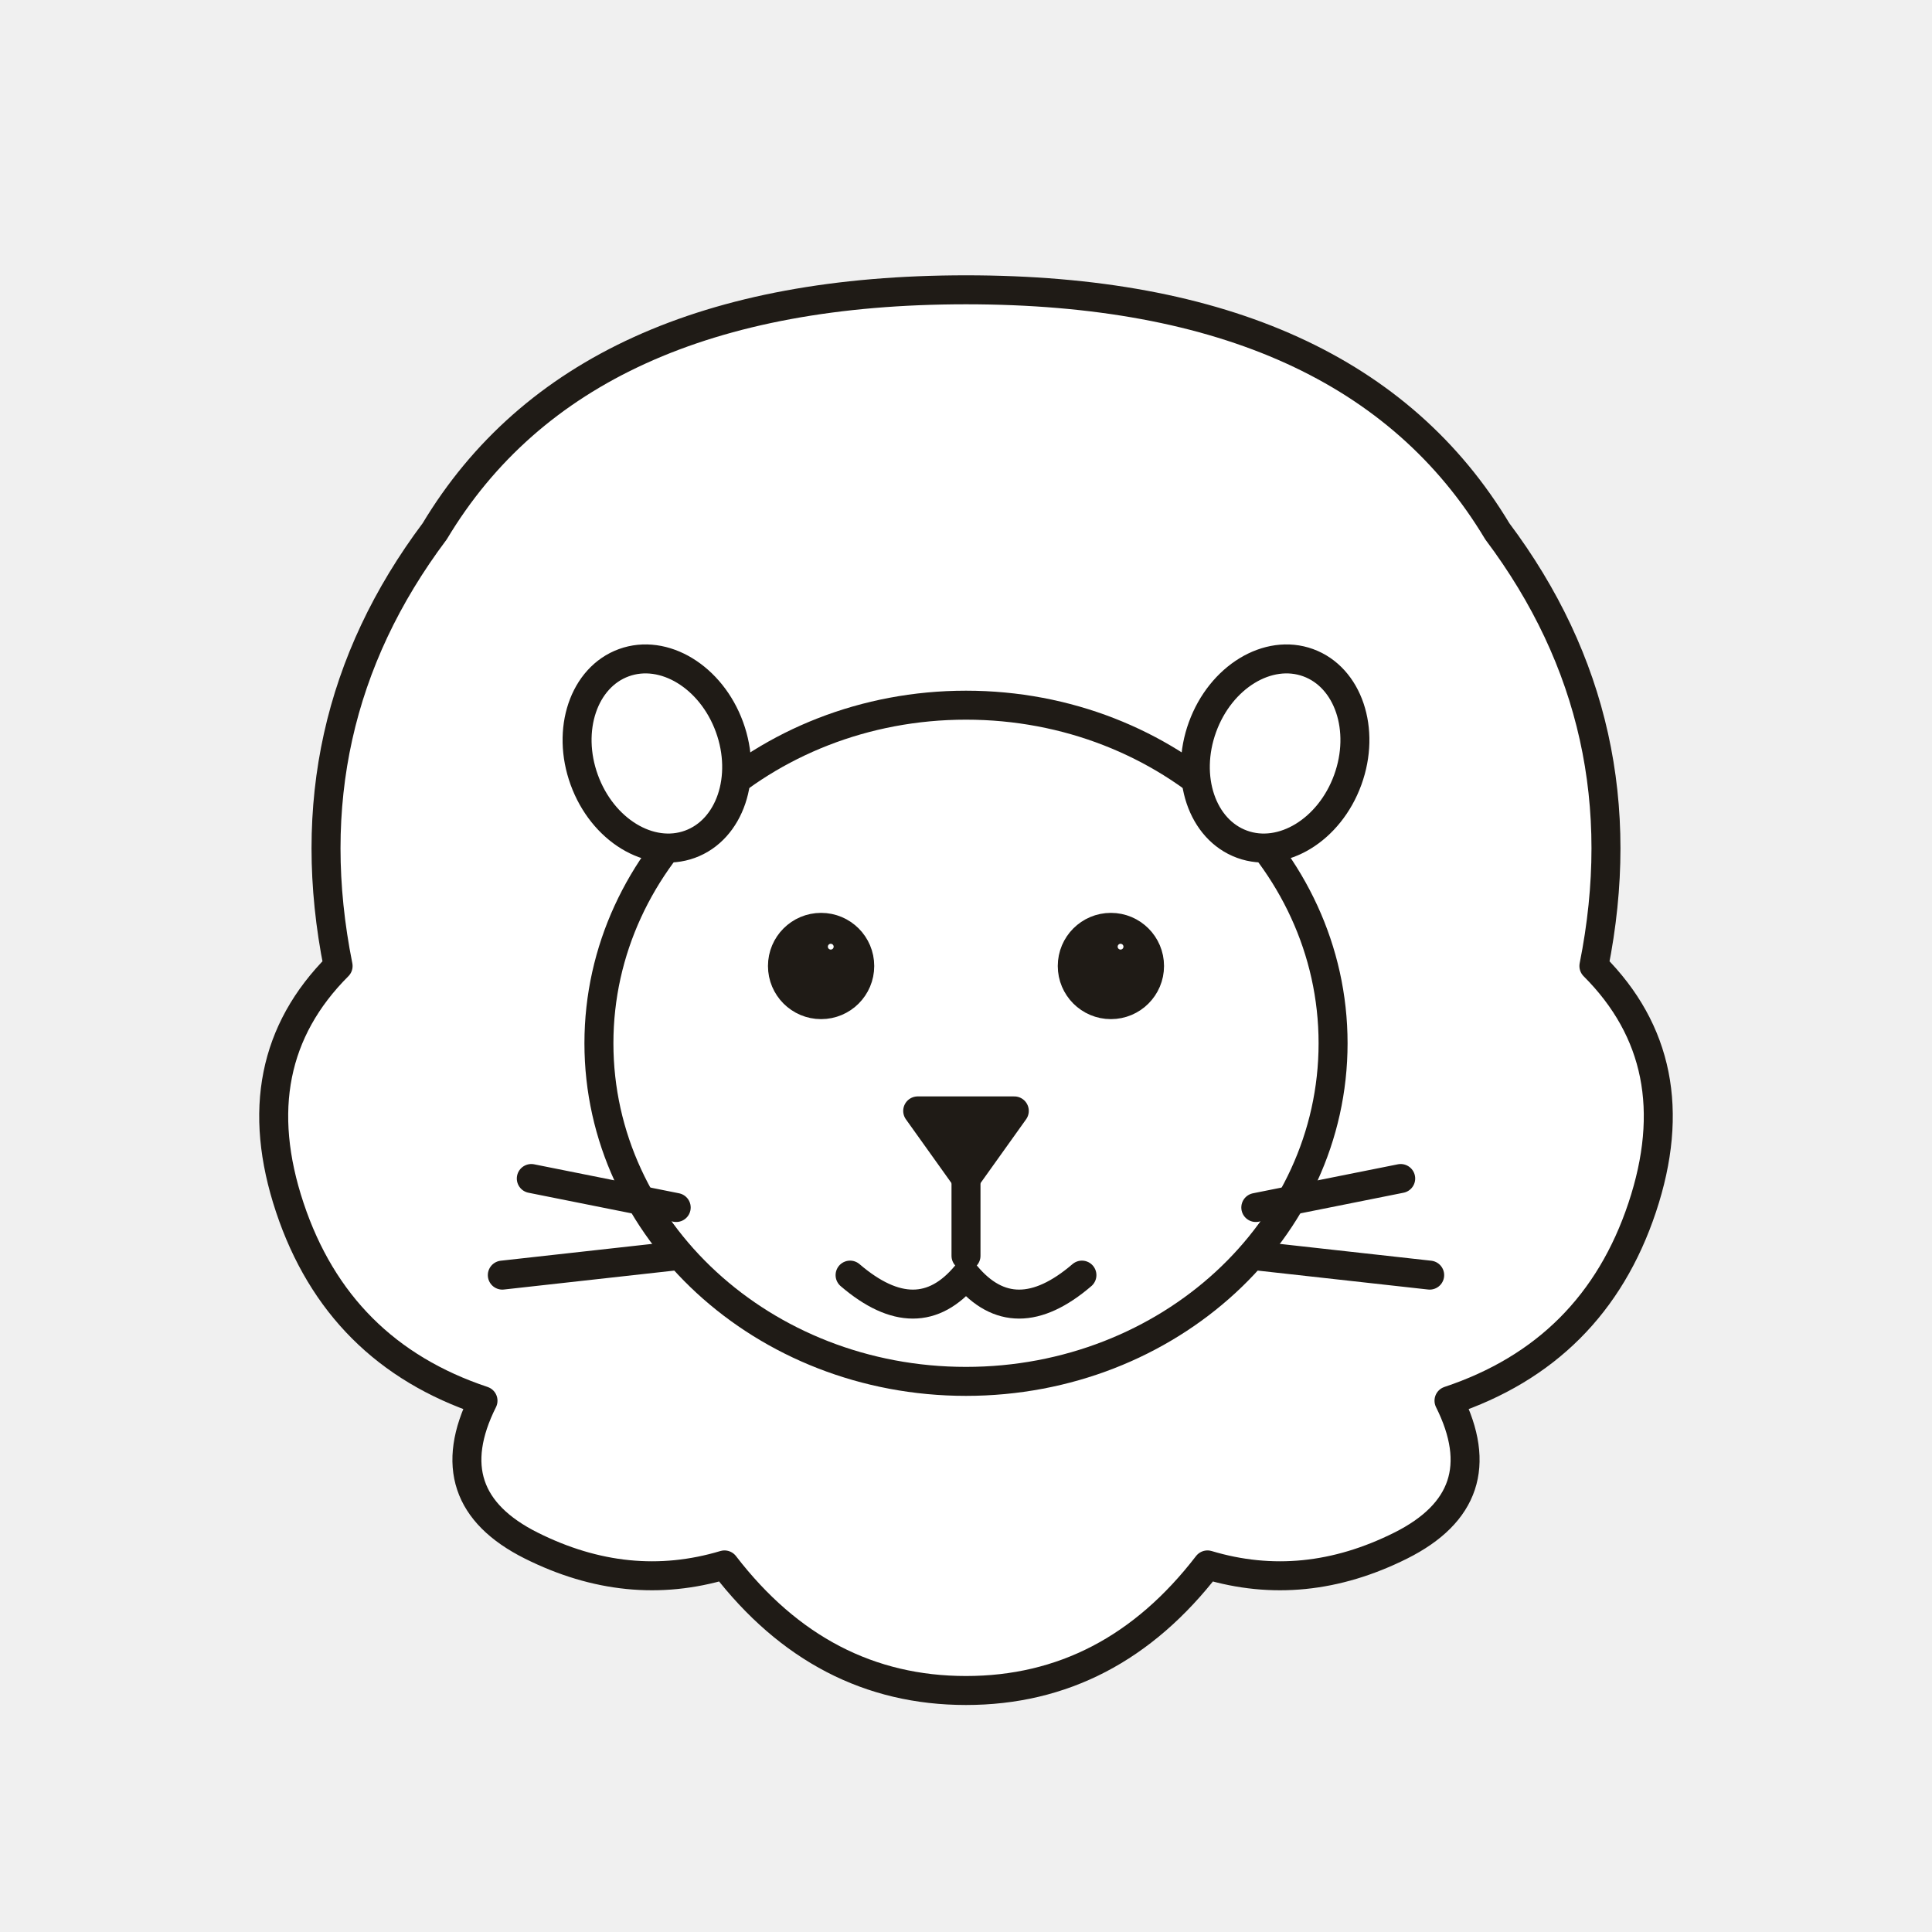
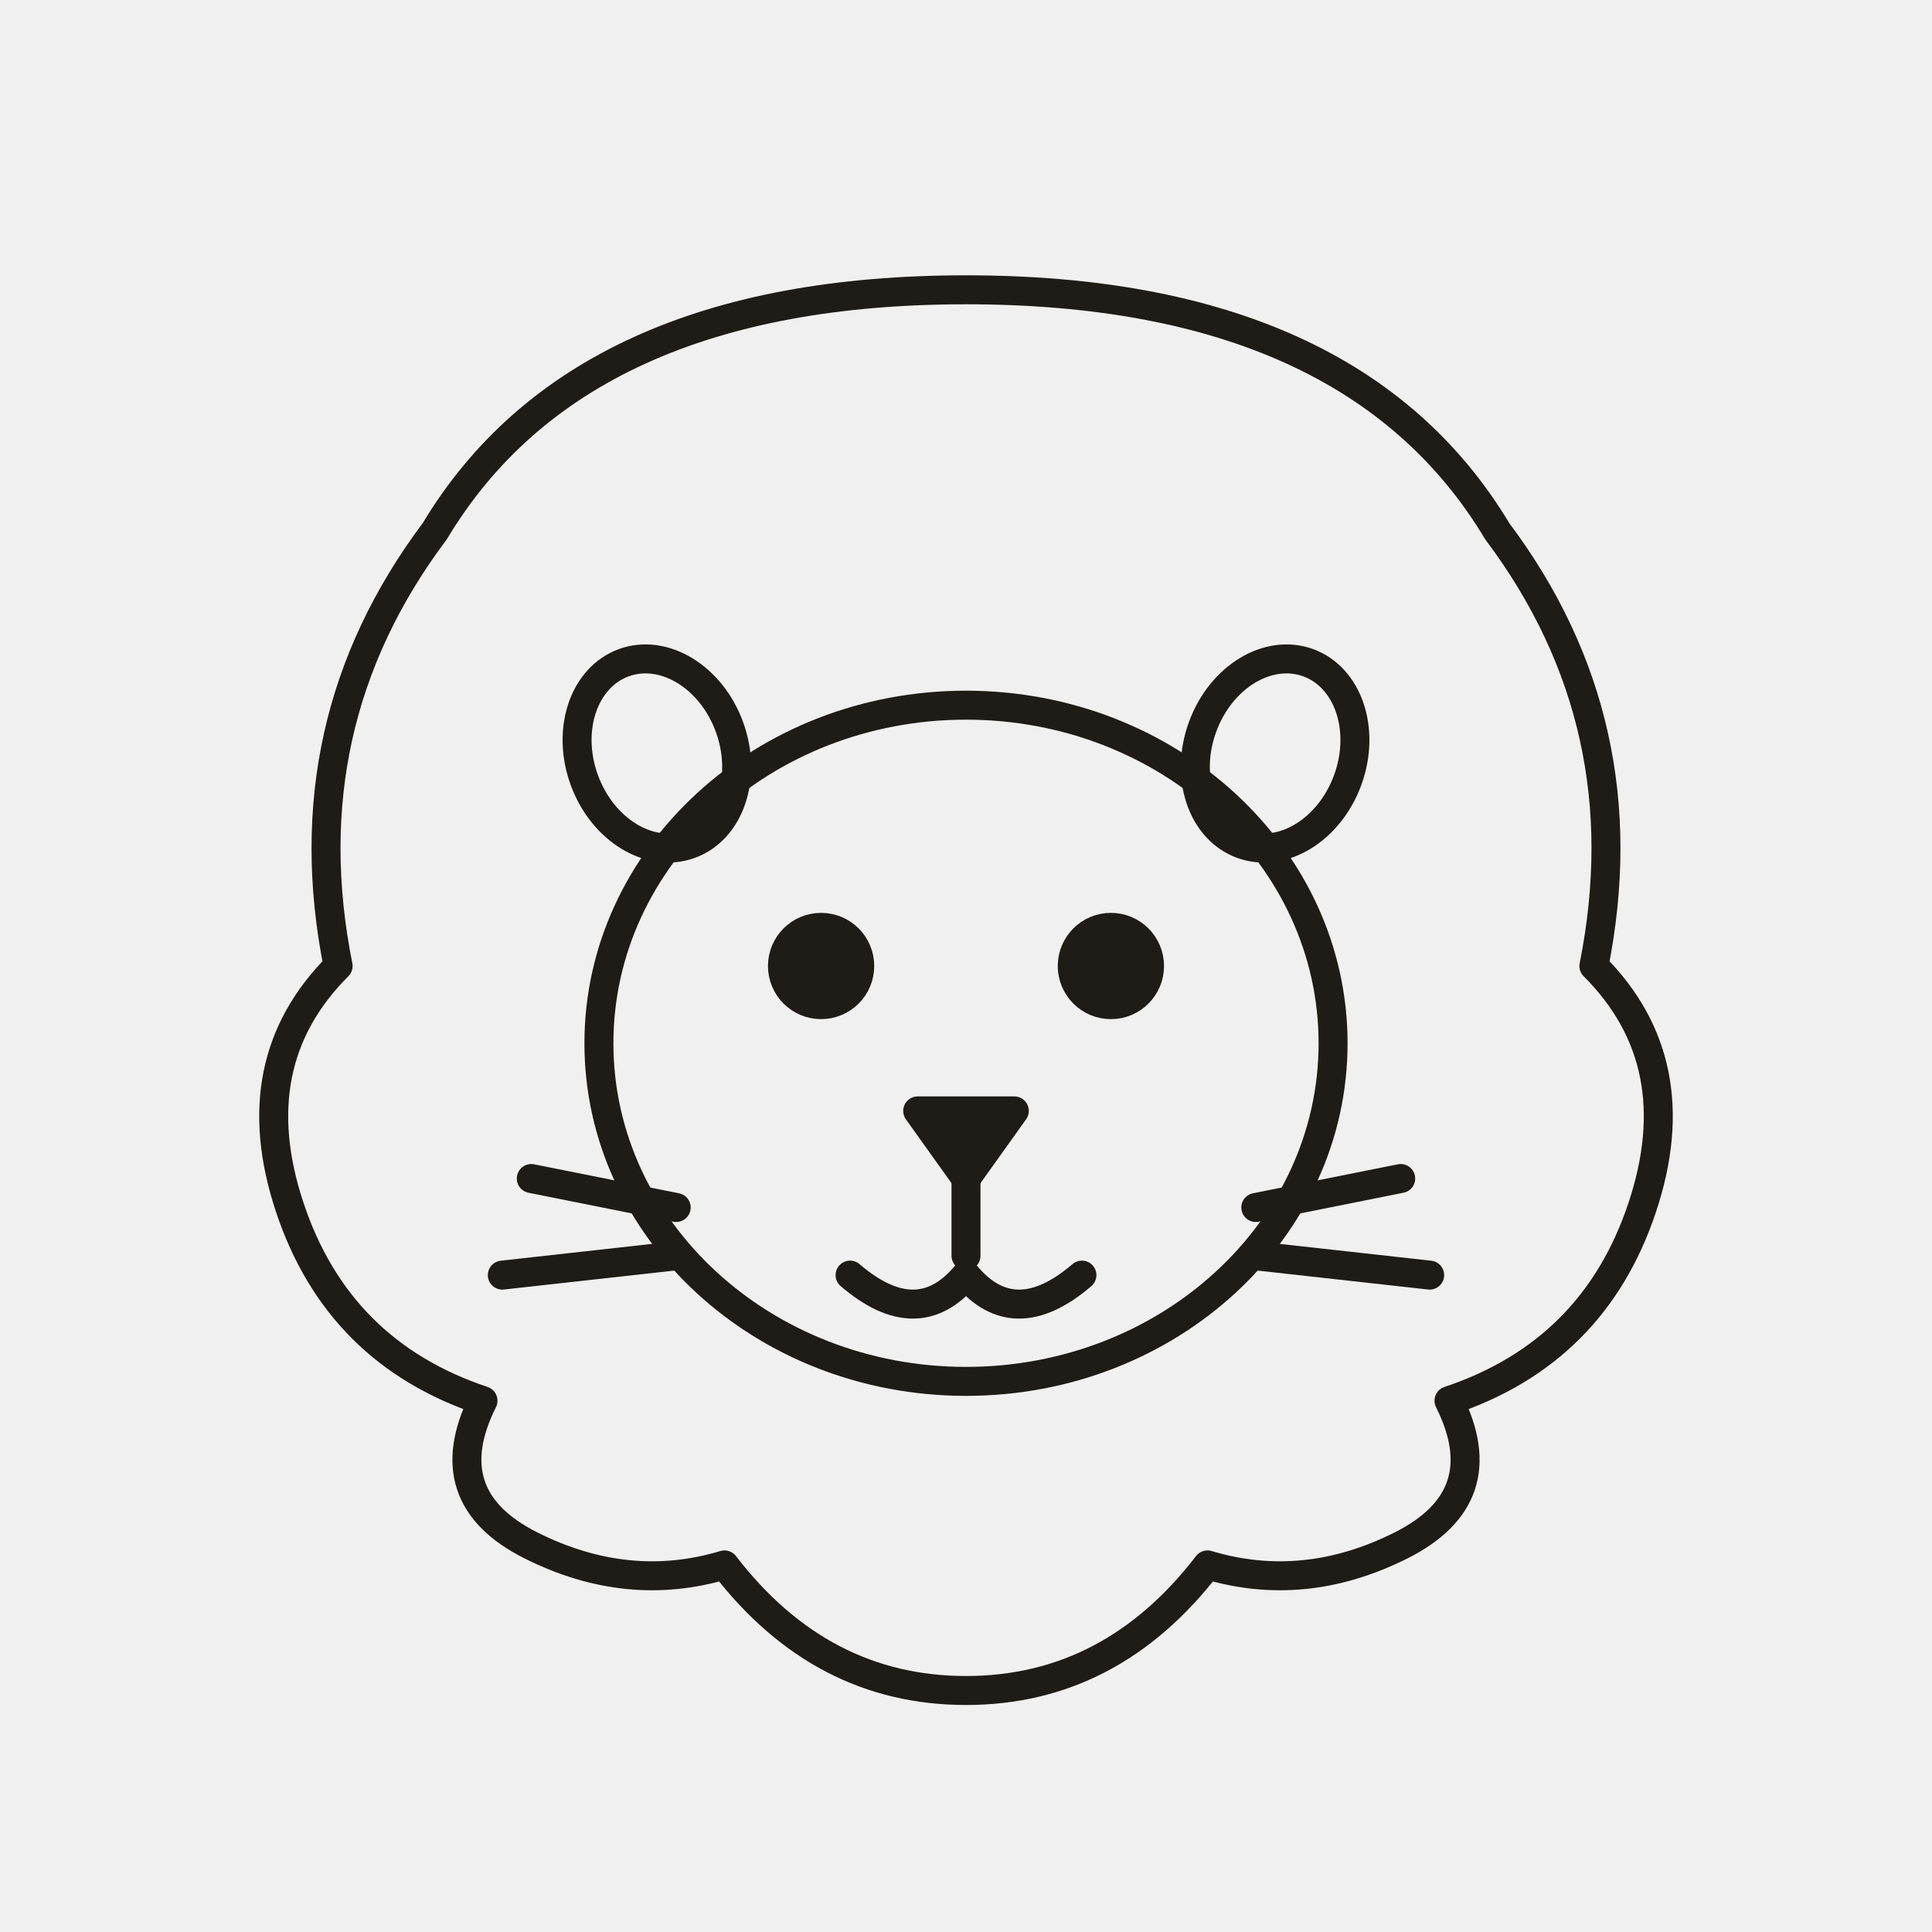
<svg xmlns="http://www.w3.org/2000/svg" viewBox="0 0 200 200" fill="none" stroke="#1f1b16" stroke-width="3" stroke-linecap="round" stroke-linejoin="round">
-   <path d="M100 30 Q60 30 45 55 Q30 75 35 100 Q25 110 30 125 Q35 140 50 145 Q45 155 55 160 Q65 165 75 162 Q85 175 100 175 Q115 175 125 162 Q135 165 145 160 Q155 155 150 145 Q165 140 170 125 Q175 110 165 100 Q170 75 155 55 Q140 30 100 30 Z" fill="white" />
-   <ellipse cx="100" cy="108" rx="38" ry="35" fill="white" />
-   <ellipse cx="68" cy="78" rx="8" ry="10" transform="rotate(-20 68 78)" fill="white" />
-   <ellipse cx="132" cy="78" rx="8" ry="10" transform="rotate(20 132 78)" fill="white" />
+   <path d="M100 30 Q60 30 45 55 Q30 75 35 100 Q25 110 30 125 Q35 140 50 145 Q45 155 55 160 Q65 165 75 162 Q85 175 100 175 Q115 175 125 162 Q135 165 145 160 Q155 155 150 145 Q165 140 170 125 Q175 110 165 100 Q170 75 155 55 Q140 30 100 30 Z" fill="none" />
+   <ellipse cx="100" cy="108" rx="38" ry="35" fill="none" />
+   <ellipse cx="68" cy="78" rx="8" ry="10" transform="rotate(-20 68 78)" fill="none" />
+   <ellipse cx="132" cy="78" rx="8" ry="10" transform="rotate(20 132 78)" fill="none" />
  <circle cx="85" cy="100" r="4" fill="#1f1b16" />
  <circle cx="115" cy="100" r="4" fill="#1f1b16" />
-   <circle cx="86" cy="98" r="1.2" fill="white" />
-   <circle cx="116" cy="98" r="1.2" fill="white" />
+   <circle cx="86" cy="98" r="1.2" fill="none" />
+   <circle cx="116" cy="98" r="1.2" fill="none" />
  <path d="M95 115 L100 122 L105 115 Z" fill="#1f1b16" />
  <path d="M100 122 L100 130" />
  <path d="M88 132 Q95 138 100 132 Q105 138 112 132" />
  <line x1="70" y1="125" x2="55" y2="122" />
  <line x1="70" y1="130" x2="52" y2="132" />
  <line x1="130" y1="125" x2="145" y2="122" />
  <line x1="130" y1="130" x2="148" y2="132" />
</svg>
